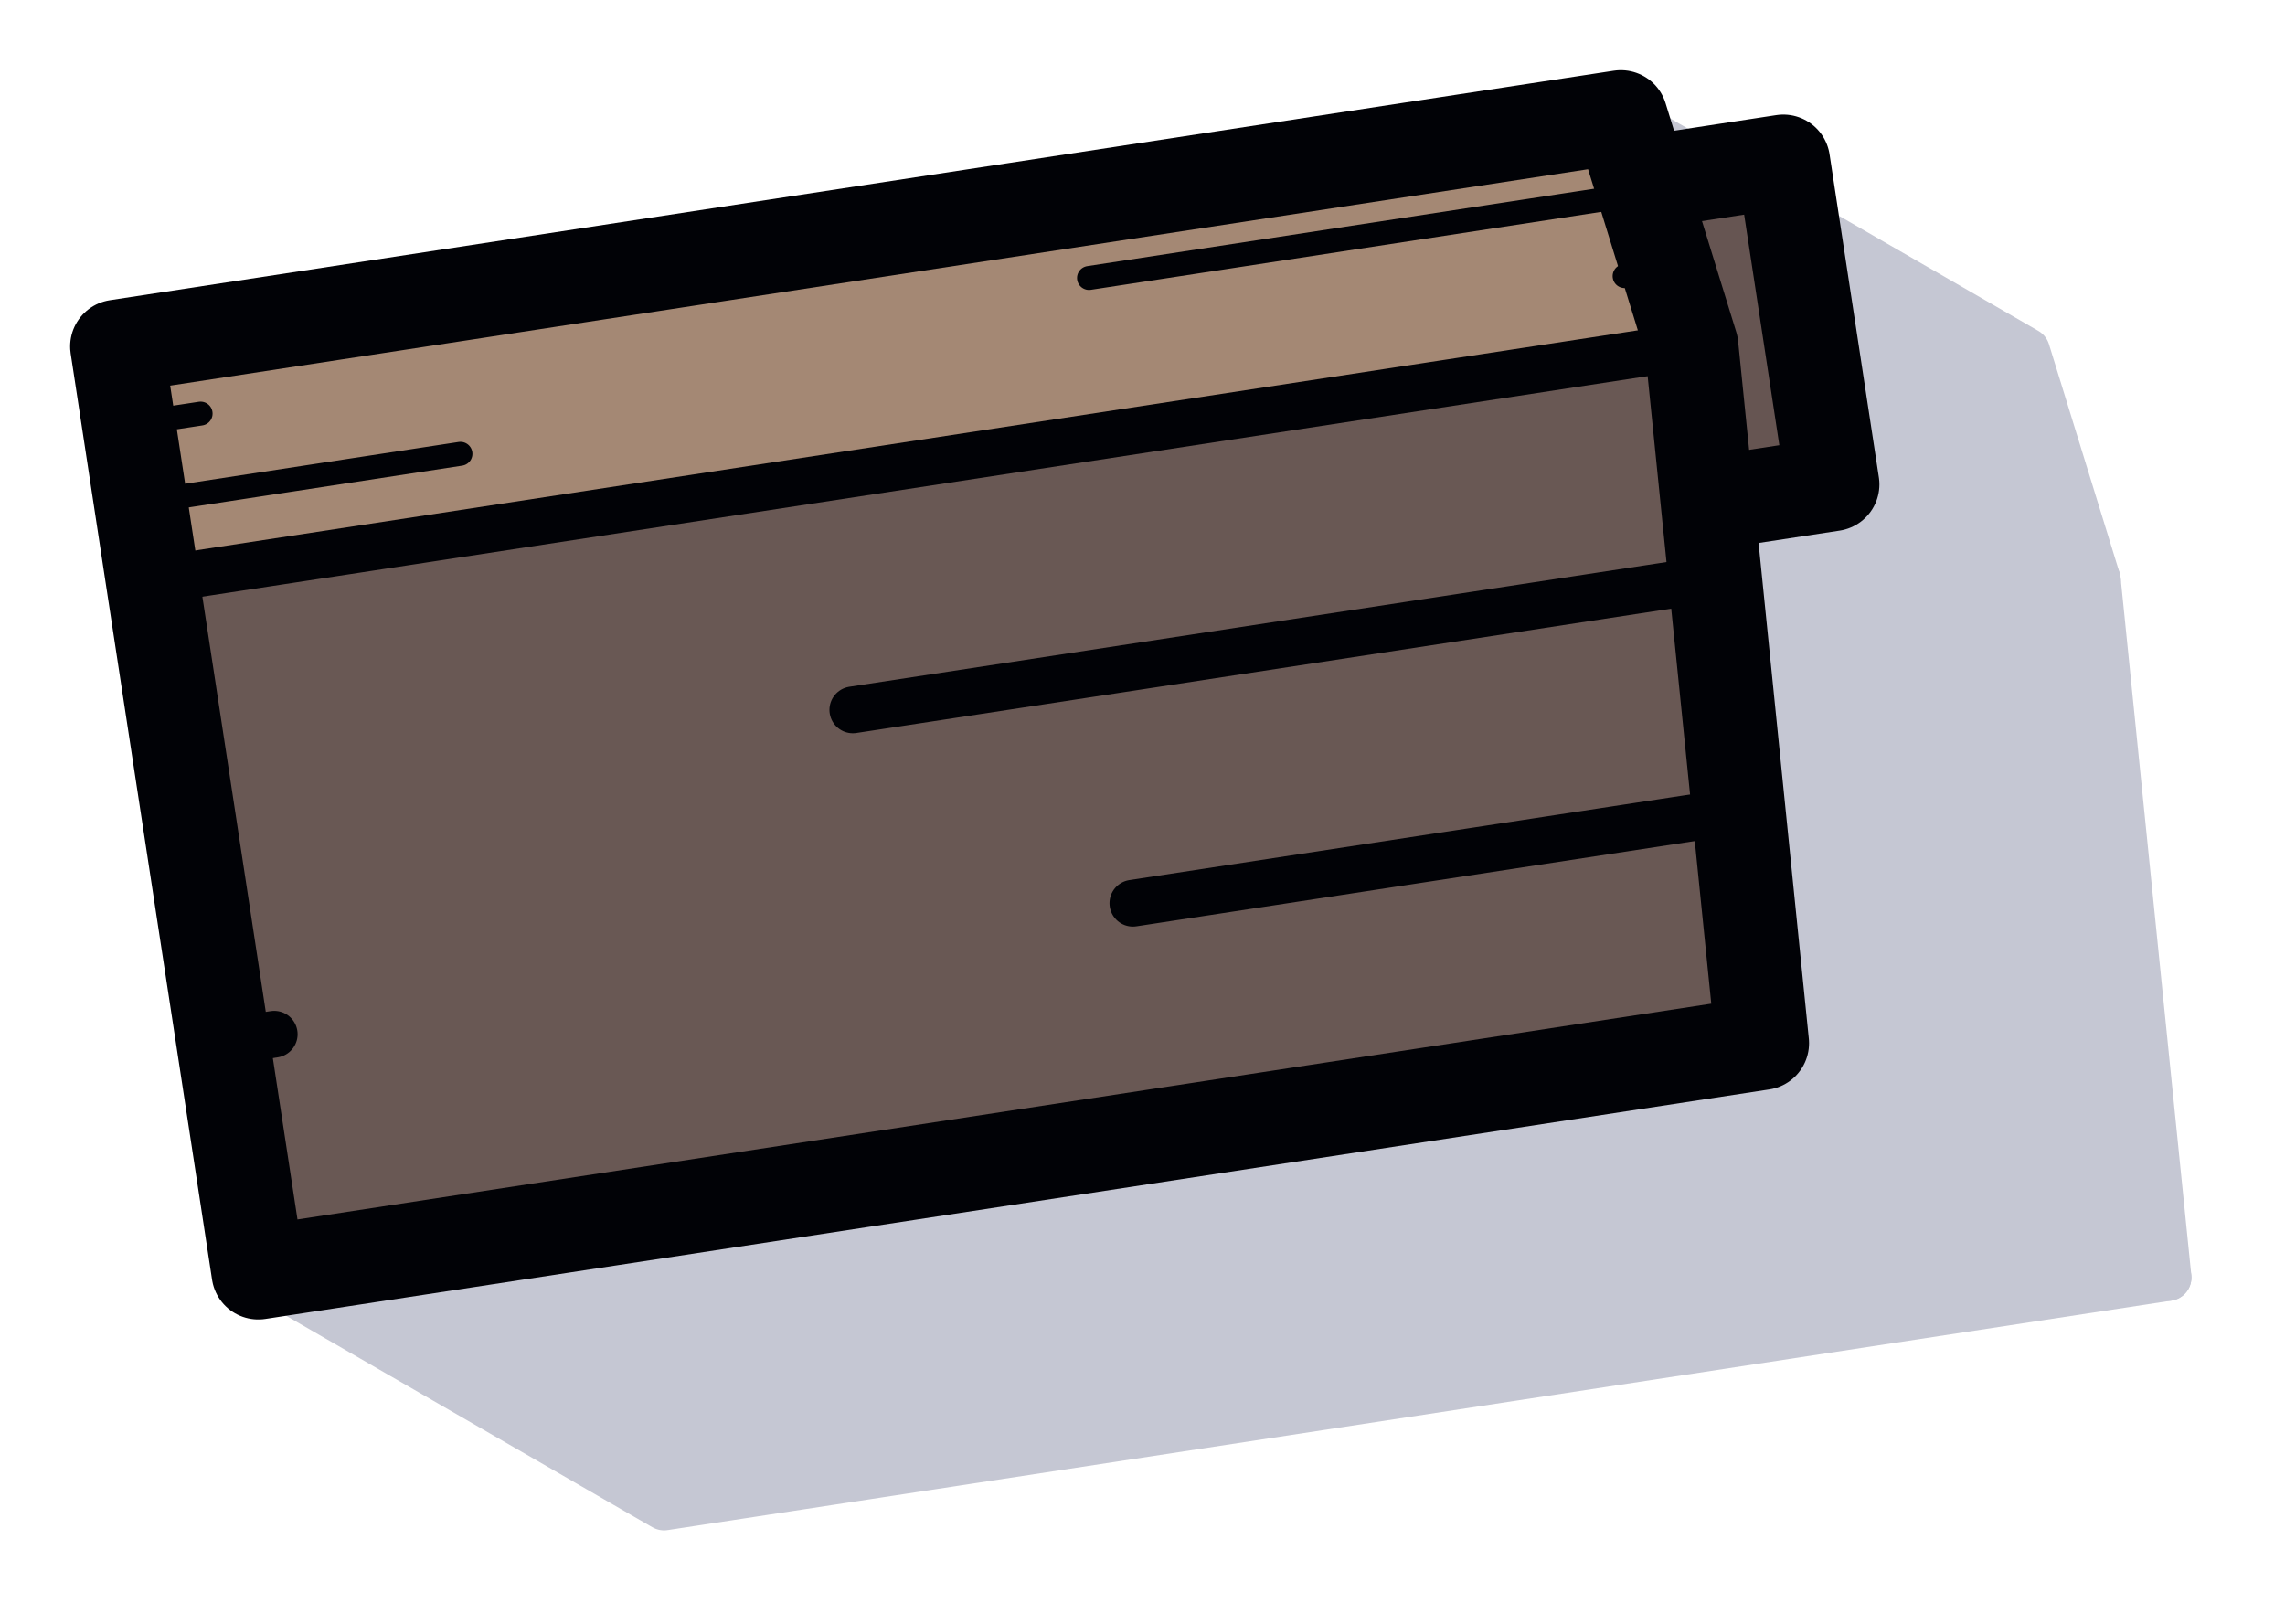
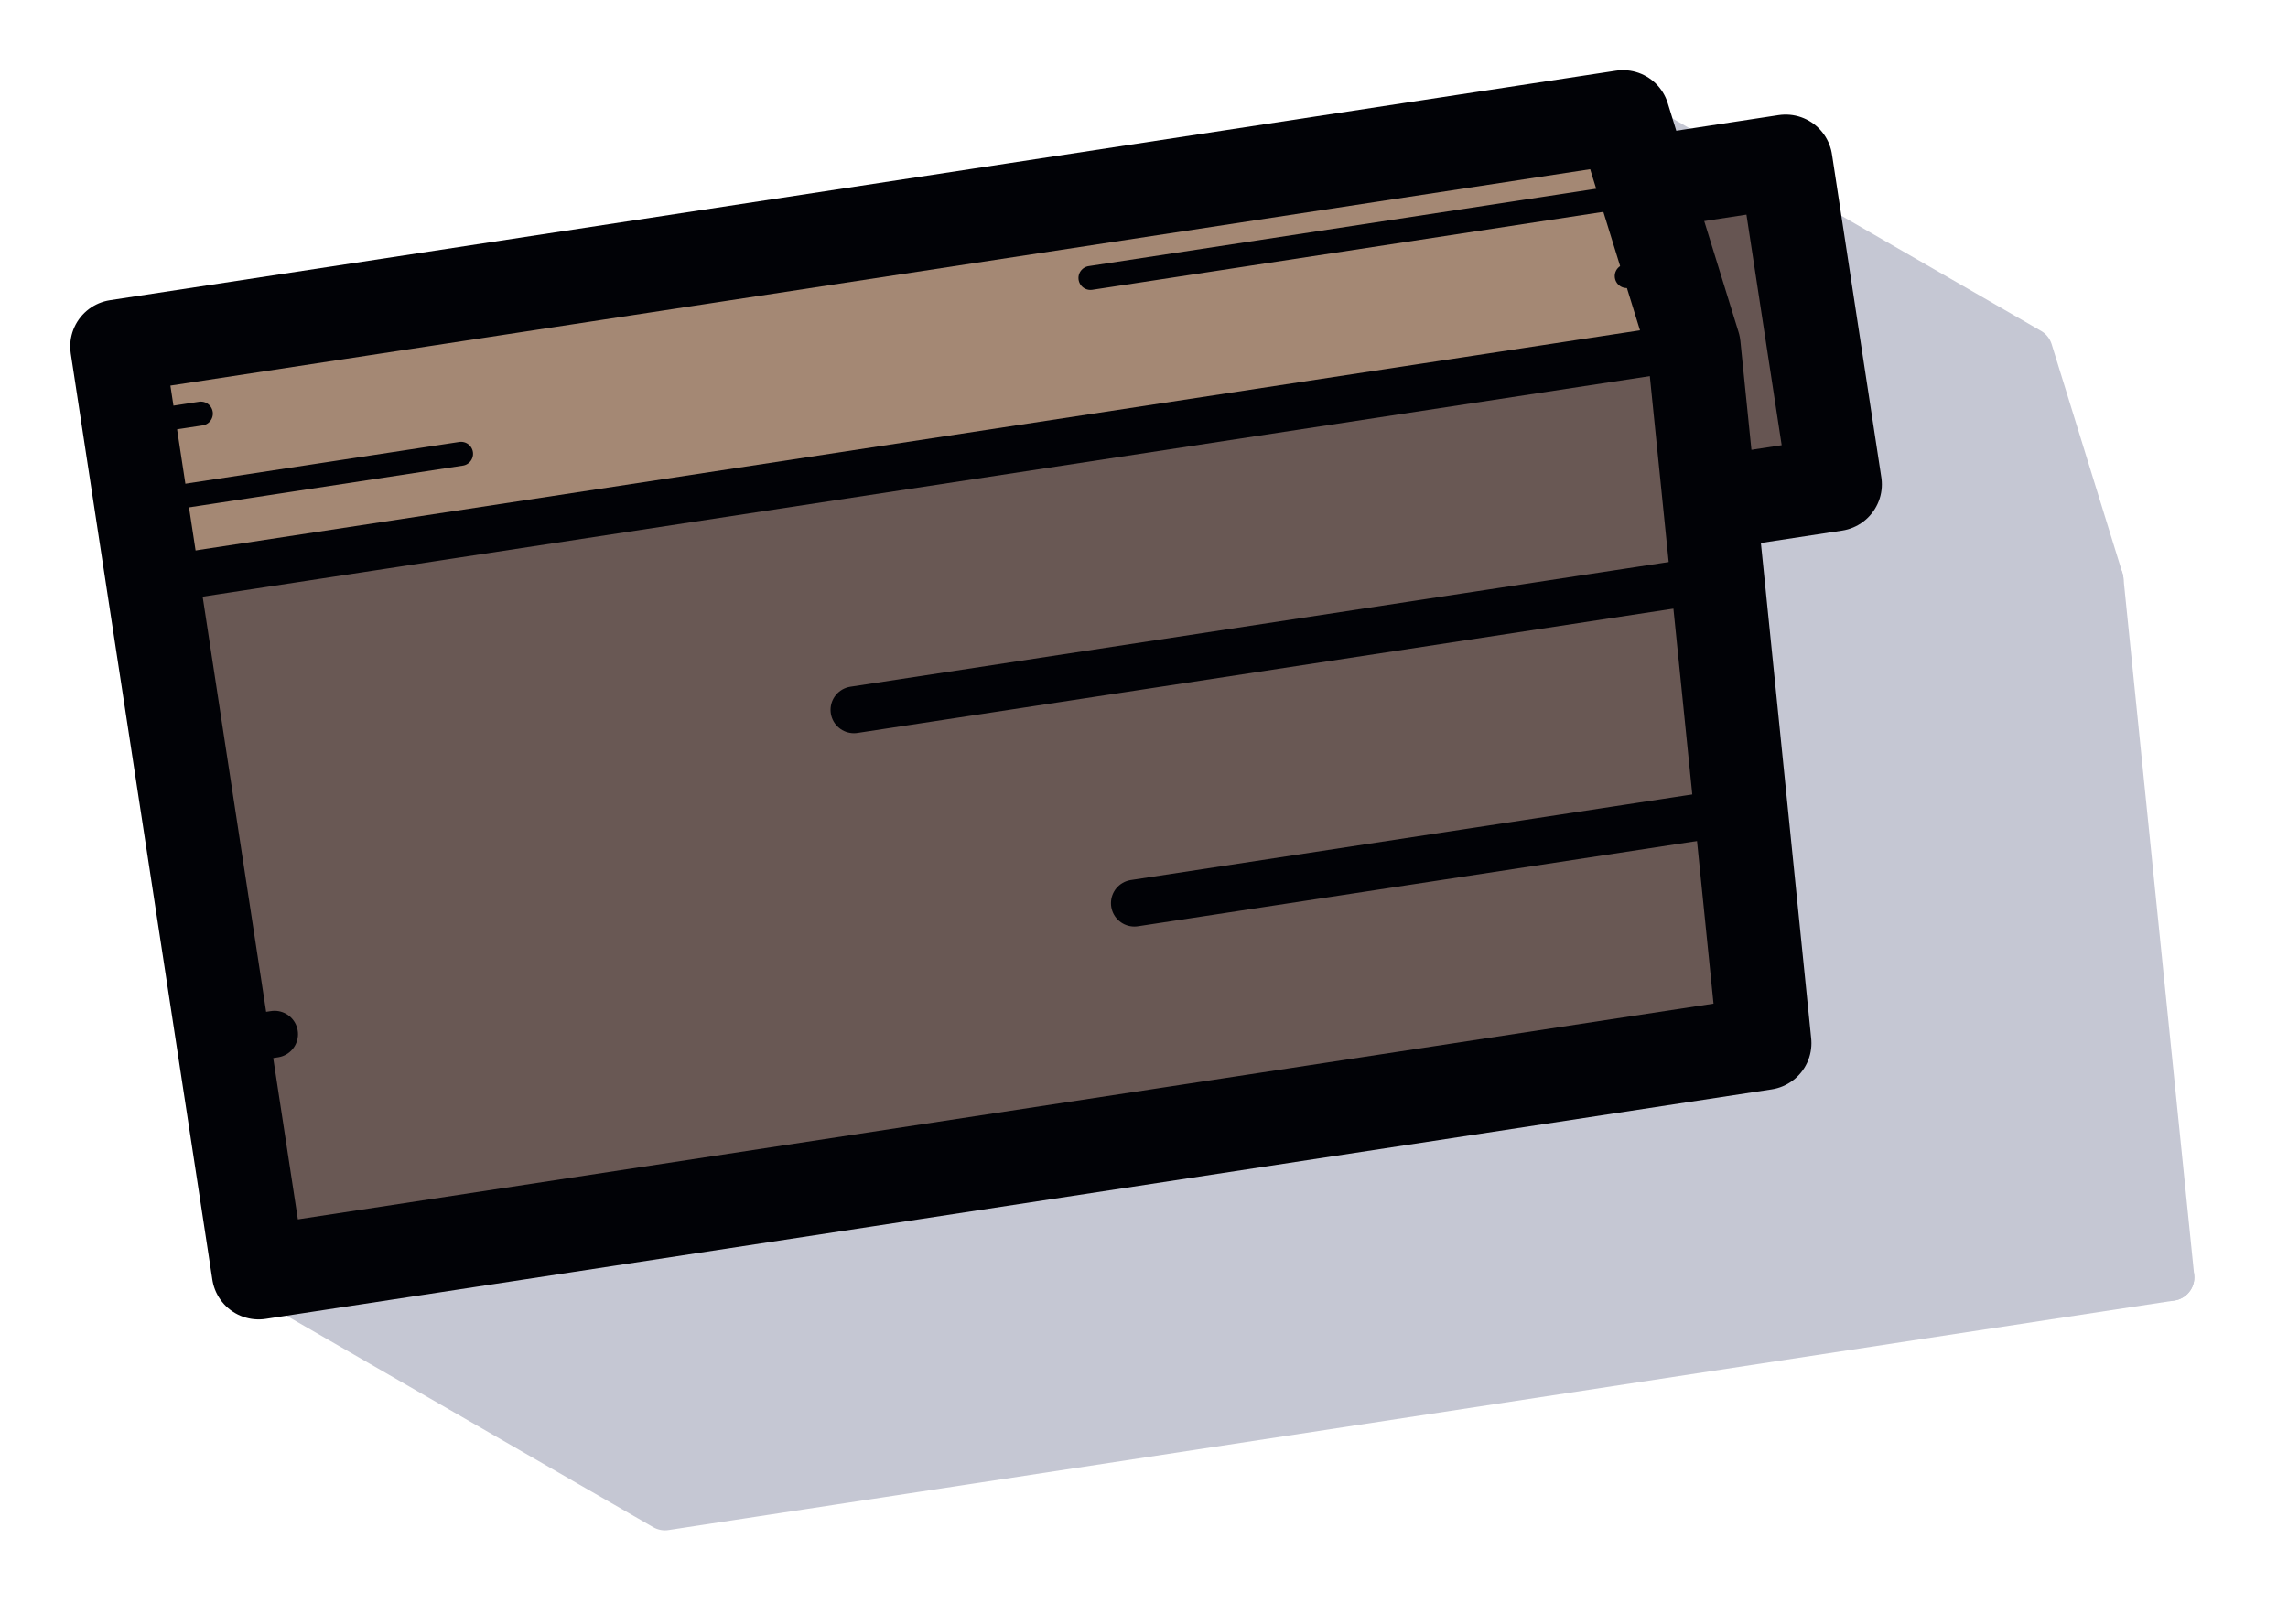
- <svg xmlns="http://www.w3.org/2000/svg" viewBox="214.444 169.212 24.431 17.364" width="24.431" height="17.364" stroke-linejoin="round" stroke-linecap="round" fill-rule="evenodd" fill="none">
+ <svg xmlns="http://www.w3.org/2000/svg" viewBox="214.444 169.212 24.431 17.364" width="586" height="416" stroke-linejoin="round" stroke-linecap="round" fill-rule="evenodd" fill="none" preserveAspectRatio="none">
  <g transform="translate(250.0195 250.0195) scale(1.000078)" opacity="0.55">
    <path d=" M -13.15,-74.599 L -17.488,-77.104 L -18.244,-79.551 L -13.906,-77.047 L -13.15,-74.599" fill="#9699AE" stroke="#9699AE" stroke-width="0.5" />
    <path d=" M -12.394,-67.142 L -16.732,-69.647 L -17.488,-77.104 L -13.15,-74.599 L -12.394,-67.142" fill="#9699AE" stroke="#9699AE" stroke-width="0.5" />
    <path d=" M -28.473,-64.688 L -32.811,-67.193 L -16.732,-69.647 L -12.394,-67.142 L -28.473,-64.688" fill="#9699AE" stroke="#9699AE" stroke-width="0.5" />
  </g>
  <g transform="translate(250.0195 250.0195) scale(1.000078)">
    <path d=" M -24.547,-77.848 L -24.02,-74.395 L -15.98,-75.622 L -16.507,-79.076 L -24.547,-77.848" fill="#665552" />
    <path d=" M -24.02,-74.395 L -15.98,-75.622 L -16.507,-79.076 L -24.547,-77.848" stroke="#010206" stroke-width="1" />
    <path d=" M -18.244,-79.551 L -17.488,-77.104 L -33.941,-74.593 L -34.323,-77.097 L -18.244,-79.551" fill="#A48874" />
    <path d=" M -16.732,-69.647 L -17.488,-77.104 L -33.941,-74.593 L -32.811,-67.193 L -16.732,-69.647" fill="#695854" />
    <path d=" M -17.236,-74.618 L -26.455,-73.211 M -33.564,-72.126 L -33.339,-72.16" stroke="#010206" stroke-width="0.5" />
    <path d=" M -17.74,-77.92 L -18.204,-77.849 M -34.068,-75.427 L -30.65,-75.949" stroke="#010206" stroke-width="0.256" />
    <path d=" M -16.984,-72.133 L -23.461,-71.144 M -33.188,-69.659 L -32.641,-69.743" stroke="#010206" stroke-width="0.5" />
    <path d=" M -17.992,-78.736 L -23.93,-77.829 M -34.195,-76.262 L -33.428,-76.379" stroke="#010206" stroke-width="0.256" />
    <path d=" M -33.941,-74.593 L -34.323,-77.097 L -18.244,-79.551 L -17.488,-77.104 L -16.732,-69.647 L -32.811,-67.193 L -33.941,-74.593" stroke="#010206" stroke-width="1" />
    <path d=" M -17.488,-77.104 L -33.941,-74.593" stroke="#010206" stroke-width="0.5" />
  </g>
</svg>
